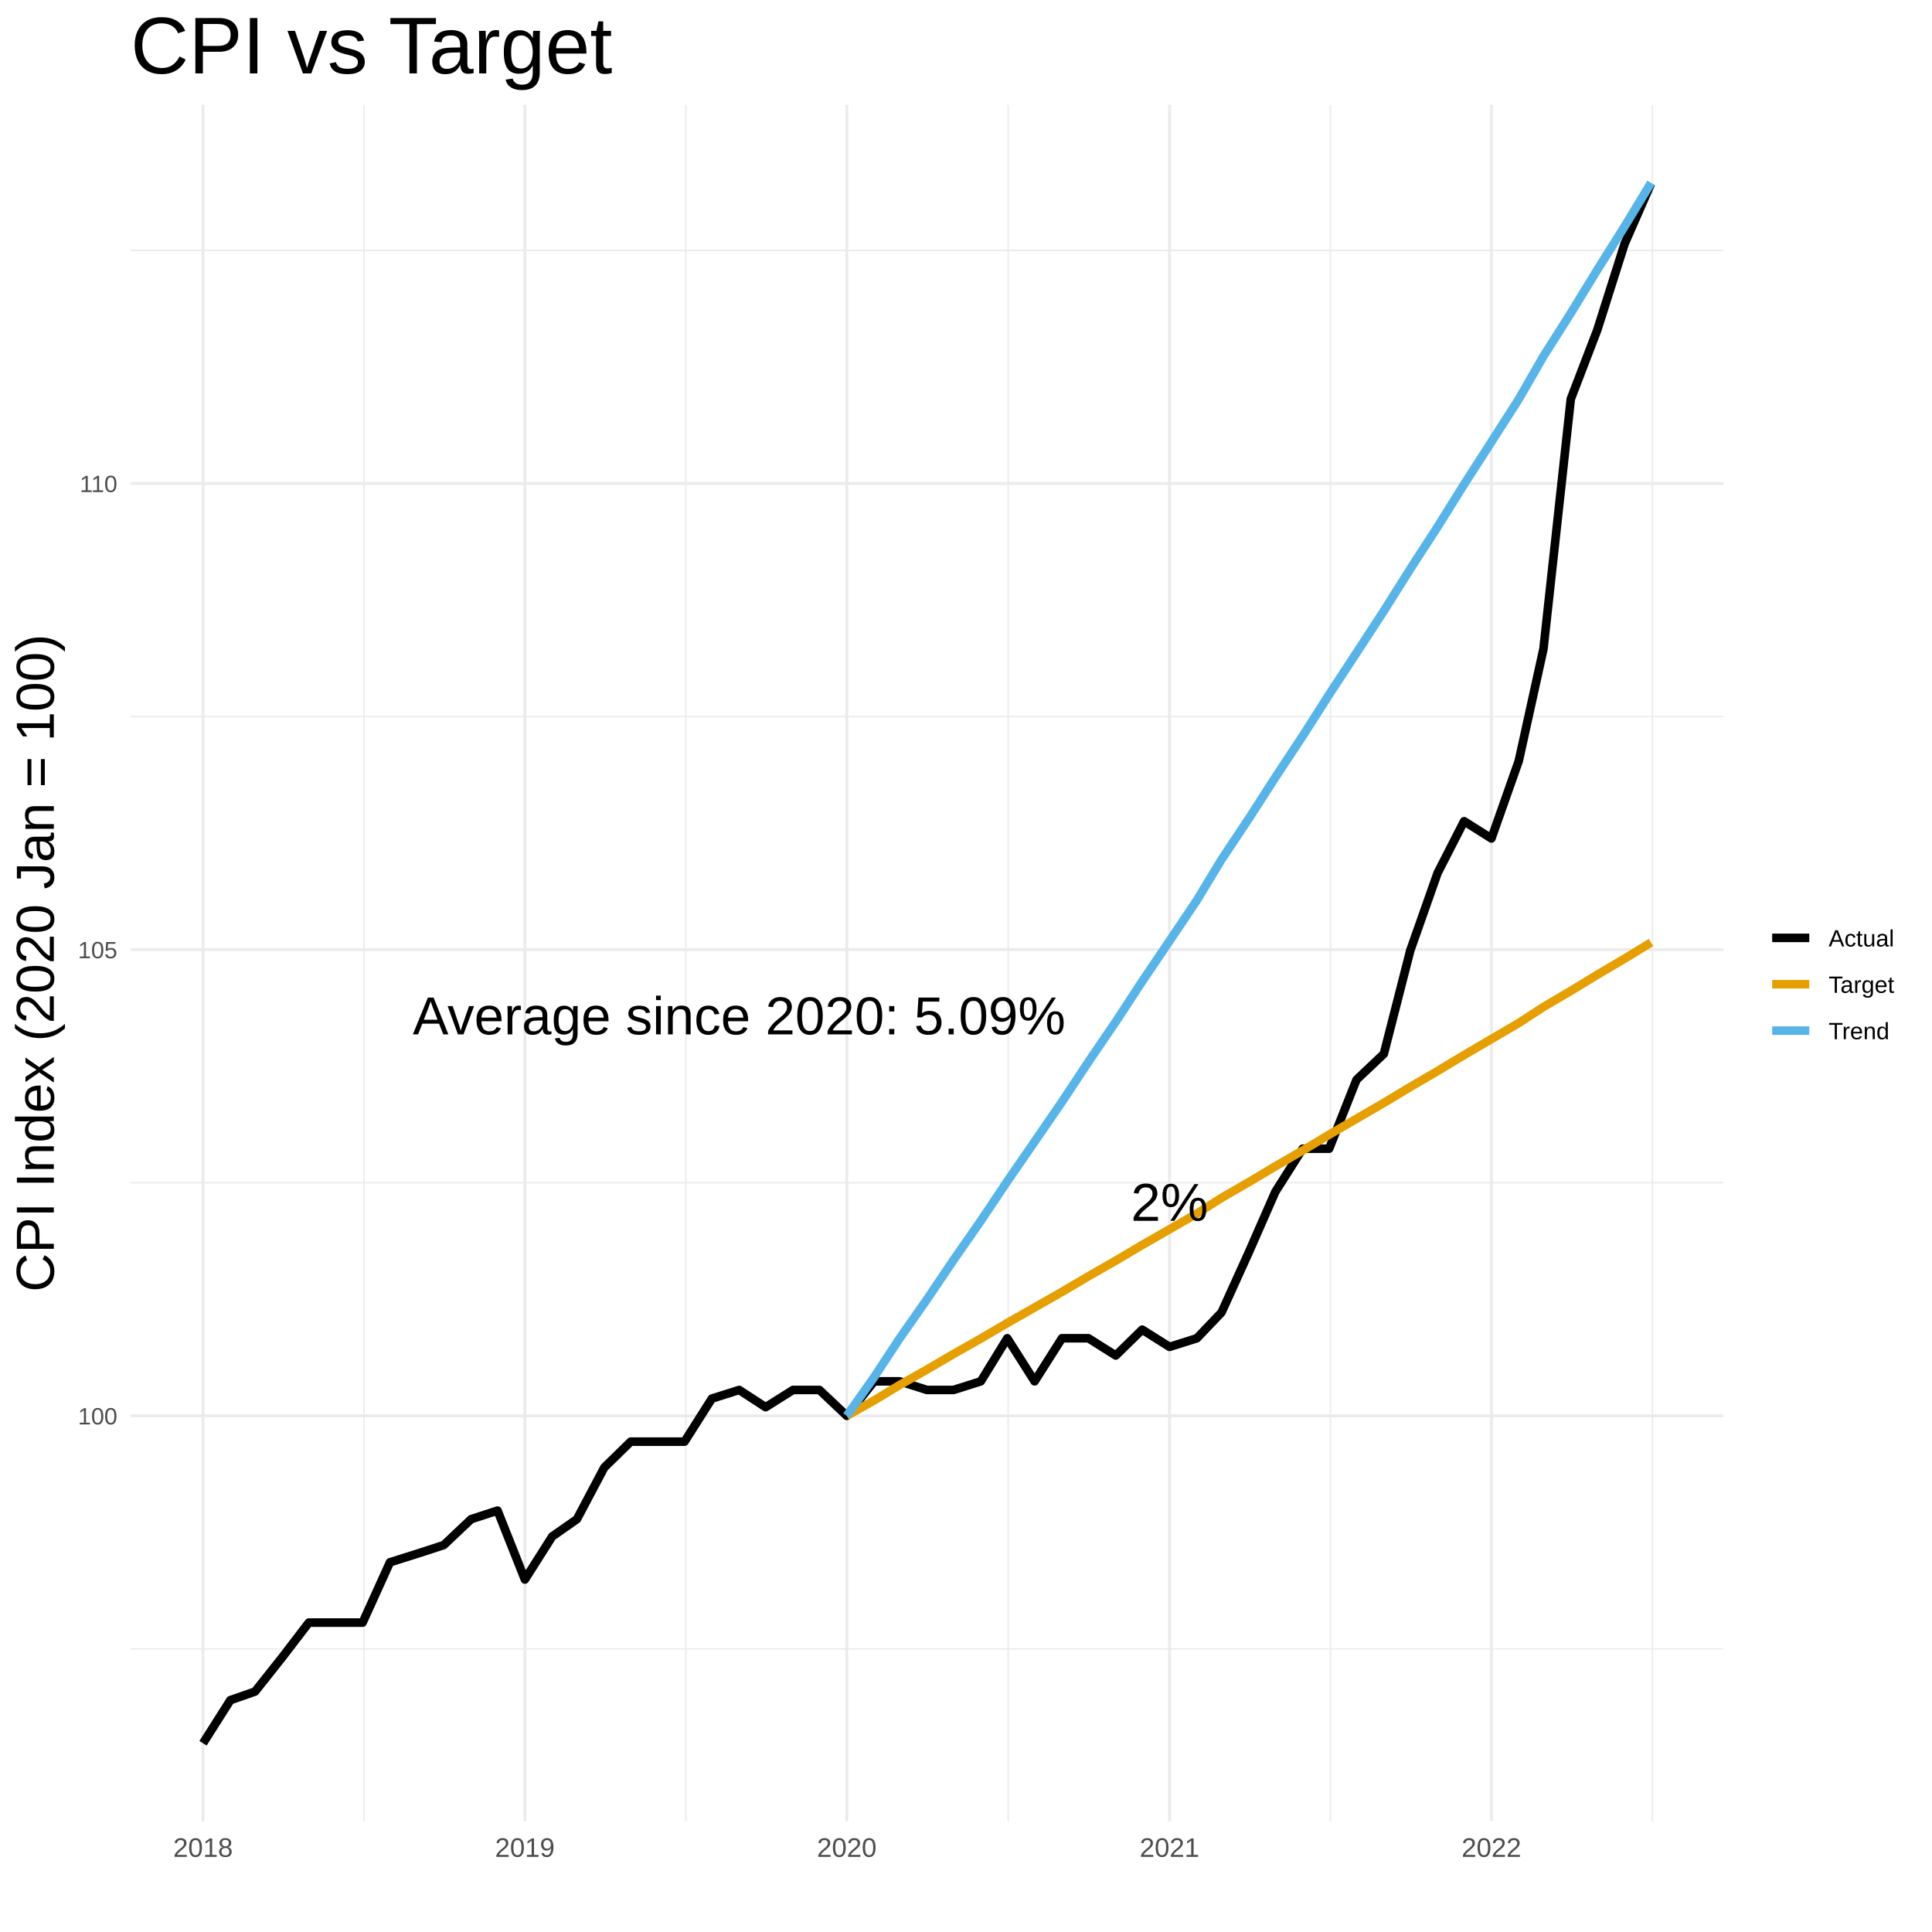
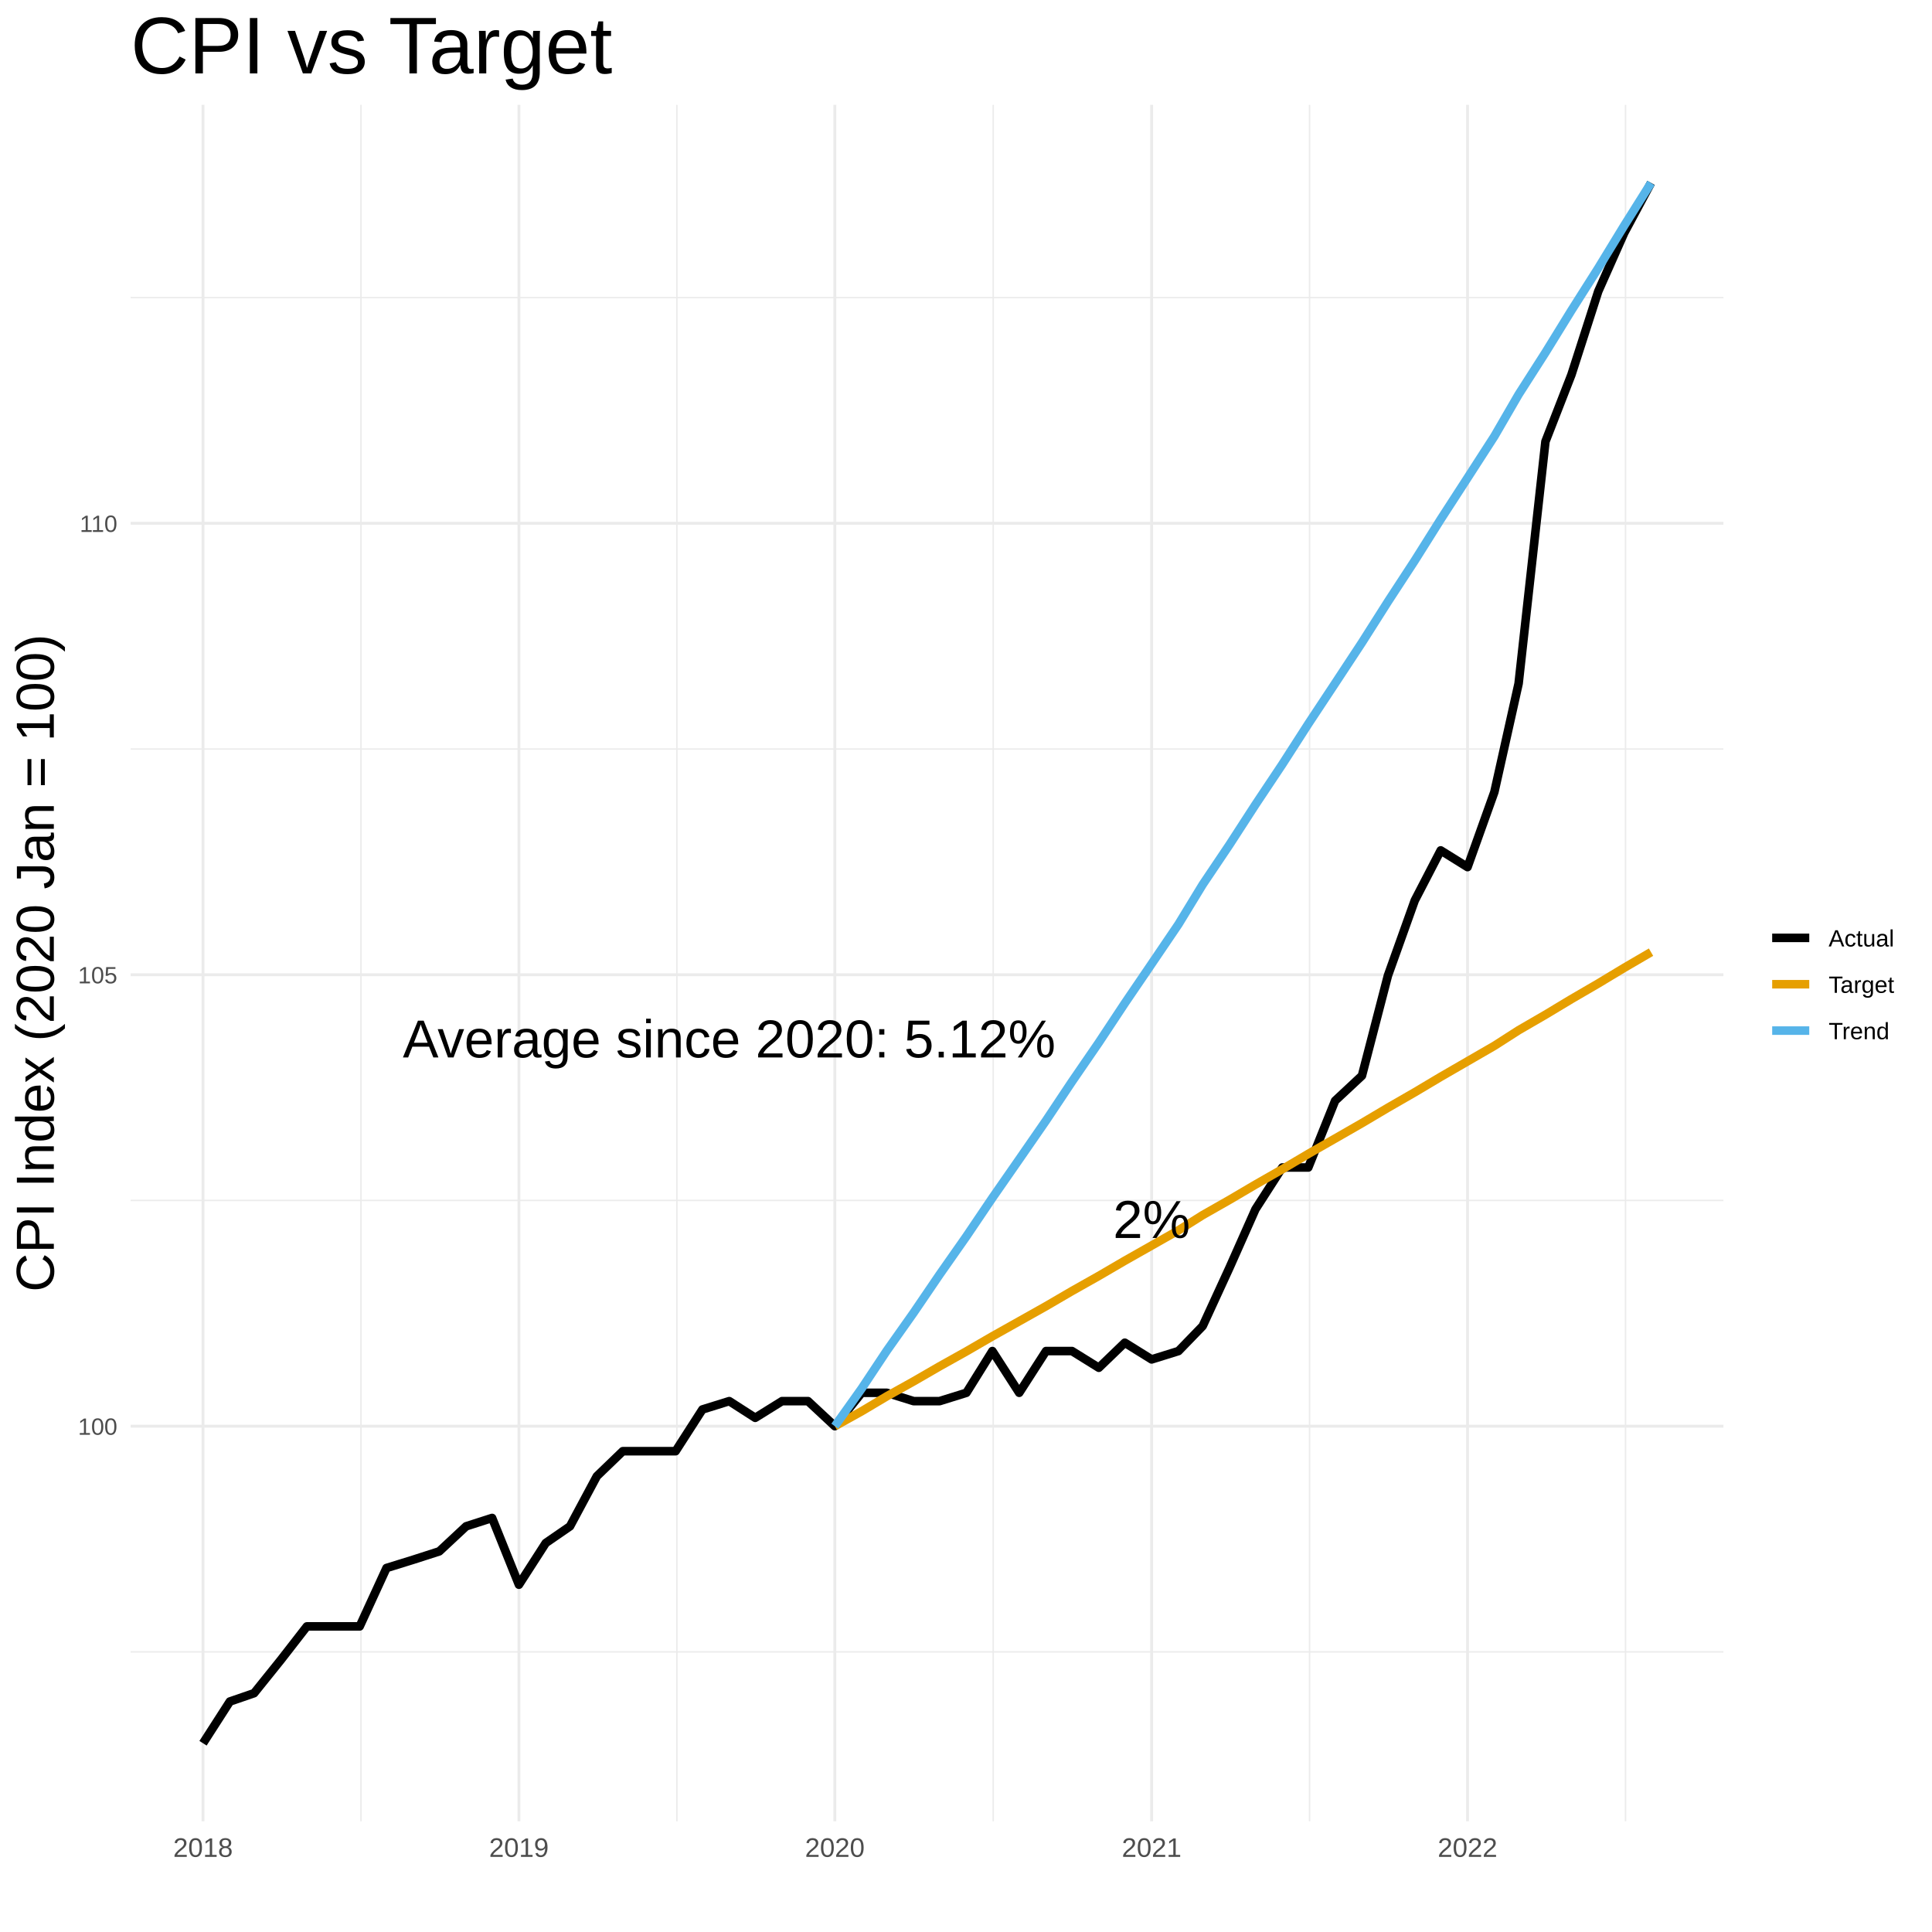
<svg xmlns="http://www.w3.org/2000/svg" class="svglite" width="720.00pt" height="720.00pt" viewBox="0 0 720.00 720.00">
  <defs>
    <style type="text/css">
    .svglite line, .svglite polyline, .svglite polygon, .svglite path, .svglite rect, .svglite circle {
      fill: none;
      stroke: #000000;
      stroke-linecap: round;
      stroke-linejoin: round;
      stroke-miterlimit: 10.00;
    }
    .svglite text {
      white-space: pre;
    }
  </style>
  </defs>
  <rect width="100%" height="100%" style="stroke: none; fill: #FFFFFF;" />
  <defs>
    <clipPath id="cpMC4wMHw3MjAuMDB8MC4wMHw3MjAuMDA=">
      <rect x="0.00" y="0.00" width="720.00" height="720.00" />
    </clipPath>
  </defs>
  <g clip-path="url(#cpMC4wMHw3MjAuMDB8MC4wMHw3MjAuMDA=)">
</g>
  <defs>
    <clipPath id="cpNDguNjh8NjQyLjI3fDM5LjA3fDY3OC43Mw==">
      <rect x="48.68" y="39.07" width="593.60" height="639.66" />
    </clipPath>
  </defs>
  <g clip-path="url(#cpNDguNjh8NjQyLjI3fDM5LjA3fDY3OC43Mw==)">
-     <polyline points="48.68,614.49 642.27,614.49 " style="stroke-width: 0.53; stroke: #EBEBEB; stroke-linecap: butt;" />
-     <polyline points="48.68,440.76 642.27,440.76 " style="stroke-width: 0.53; stroke: #EBEBEB; stroke-linecap: butt;" />
-     <polyline points="48.68,267.04 642.27,267.04 " style="stroke-width: 0.53; stroke: #EBEBEB; stroke-linecap: butt;" />
-     <polyline points="48.68,93.31 642.27,93.31 " style="stroke-width: 0.53; stroke: #EBEBEB; stroke-linecap: butt;" />
-     <polyline points="135.64,678.73 135.64,39.07 " style="stroke-width: 0.53; stroke: #EBEBEB; stroke-linecap: butt;" />
-     <polyline points="255.59,678.73 255.59,39.07 " style="stroke-width: 0.53; stroke: #EBEBEB; stroke-linecap: butt;" />
-     <polyline points="375.71,678.73 375.71,39.07 " style="stroke-width: 0.53; stroke: #EBEBEB; stroke-linecap: butt;" />
-     <polyline points="495.83,678.73 495.83,39.07 " style="stroke-width: 0.53; stroke: #EBEBEB; stroke-linecap: butt;" />
-     <polyline points="615.79,678.73 615.79,39.07 " style="stroke-width: 0.53; stroke: #EBEBEB; stroke-linecap: butt;" />
-     <polyline points="48.68,527.63 642.27,527.63 " style="stroke-width: 1.07; stroke: #EBEBEB; stroke-linecap: butt;" />
-     <polyline points="48.68,353.90 642.27,353.90 " style="stroke-width: 1.07; stroke: #EBEBEB; stroke-linecap: butt;" />
-     <polyline points="48.68,180.17 642.27,180.17 " style="stroke-width: 1.07; stroke: #EBEBEB; stroke-linecap: butt;" />
+     <polyline points="48.68,615.61 642.27,615.61 " style="stroke-width: 0.53; stroke: #EBEBEB; stroke-linecap: butt;" />
+     <polyline points="48.68,447.37 642.27,447.37 " style="stroke-width: 0.53; stroke: #EBEBEB; stroke-linecap: butt;" />
+     <polyline points="48.68,279.14 642.27,279.14 " style="stroke-width: 0.53; stroke: #EBEBEB; stroke-linecap: butt;" />
+     <polyline points="48.68,110.91 642.27,110.91 " style="stroke-width: 0.53; stroke: #EBEBEB; stroke-linecap: butt;" />
+     <polyline points="134.52,678.73 134.52,39.07 " style="stroke-width: 0.53; stroke: #EBEBEB; stroke-linecap: butt;" />
+     <polyline points="252.26,678.73 252.26,39.07 " style="stroke-width: 0.53; stroke: #EBEBEB; stroke-linecap: butt;" />
+     <polyline points="370.15,678.73 370.15,39.07 " style="stroke-width: 0.53; stroke: #EBEBEB; stroke-linecap: butt;" />
+     <polyline points="488.04,678.73 488.04,39.07 " style="stroke-width: 0.53; stroke: #EBEBEB; stroke-linecap: butt;" />
+     <polyline points="605.78,678.73 605.78,39.07 " style="stroke-width: 0.53; stroke: #EBEBEB; stroke-linecap: butt;" />
+     <polyline points="48.68,531.49 642.27,531.49 " style="stroke-width: 1.07; stroke: #EBEBEB; stroke-linecap: butt;" />
+     <polyline points="48.68,363.26 642.27,363.26 " style="stroke-width: 1.07; stroke: #EBEBEB; stroke-linecap: butt;" />
+     <polyline points="48.68,195.02 642.27,195.02 " style="stroke-width: 1.07; stroke: #EBEBEB; stroke-linecap: butt;" />
    <polyline points="75.66,678.73 75.66,39.07 " style="stroke-width: 1.07; stroke: #EBEBEB; stroke-linecap: butt;" />
-     <polyline points="195.61,678.73 195.61,39.07 " style="stroke-width: 1.07; stroke: #EBEBEB; stroke-linecap: butt;" />
-     <polyline points="315.57,678.73 315.57,39.07 " style="stroke-width: 1.07; stroke: #EBEBEB; stroke-linecap: butt;" />
-     <polyline points="435.85,678.73 435.85,39.07 " style="stroke-width: 1.07; stroke: #EBEBEB; stroke-linecap: butt;" />
-     <polyline points="555.81,678.73 555.81,39.07 " style="stroke-width: 1.07; stroke: #EBEBEB; stroke-linecap: butt;" />
-     <polyline points="75.66,649.66 85.85,633.60 95.05,630.39 105.24,617.55 115.09,604.70 125.28,604.70 135.14,604.70 145.33,582.22 155.52,579.01 165.38,575.80 175.57,566.16 185.42,562.95 195.61,588.64 205.80,572.59 215.00,566.16 225.19,546.90 235.05,537.26 245.24,537.26 255.10,537.26 265.29,521.21 275.47,518.00 285.33,524.42 295.52,518.00 305.38,518.00 315.57,527.63 325.76,514.78 335.29,514.78 345.47,518.00 355.33,518.00 365.52,514.78 375.38,498.73 385.57,514.78 395.76,498.73 405.62,498.73 415.81,505.15 425.66,495.52 435.85,501.94 446.04,498.73 455.24,489.09 465.43,466.62 475.29,444.14 485.48,428.08 495.34,428.08 505.53,402.39 515.71,392.76 525.57,354.22 535.76,325.32 545.62,306.05 555.81,312.47 566.00,283.57 575.20,241.83 585.39,148.70 595.25,123.01 605.43,90.90 615.29,68.42 " style="stroke-width: 3.20; stroke-linecap: butt;" />
-     <polyline points="315.57,527.63 325.76,521.89 335.29,516.14 345.47,510.38 355.33,504.61 365.52,498.83 375.38,493.05 385.57,487.25 395.76,481.44 405.62,475.63 415.81,469.80 425.66,463.97 435.85,458.12 446.04,452.27 455.24,446.40 465.43,440.53 475.29,434.64 485.48,428.75 495.34,422.85 505.53,416.93 515.71,411.01 525.57,405.08 535.76,399.13 545.62,393.18 555.81,387.22 566.00,381.25 575.20,375.27 585.39,369.27 595.25,363.27 605.43,357.26 615.29,351.24 " style="stroke-width: 3.20; stroke: #E69F00; stroke-linecap: butt;" />
-     <polyline points="315.57,527.63 325.76,513.22 335.29,498.74 345.47,484.21 355.33,469.61 365.52,454.96 375.38,440.24 385.57,425.46 395.76,410.63 405.62,395.73 415.81,380.77 425.66,365.74 435.85,350.66 446.04,335.51 455.24,320.30 465.43,305.02 475.29,289.68 485.48,274.28 495.34,258.82 505.53,243.29 515.71,227.69 525.57,212.03 535.76,196.31 545.62,180.52 555.81,164.67 566.00,148.75 575.20,132.76 585.39,116.71 595.25,100.59 605.43,84.40 615.29,68.15 " style="stroke-width: 3.20; stroke: #56B4E9; stroke-linecap: butt;" />
-     <text x="435.85" y="454.97" text-anchor="middle" style="font-size: 19.92px; font-family: &quot;Liberation Sans&quot;;" textLength="31.58px" lengthAdjust="spacingAndGlyphs">2%</text>
-     <text x="275.47" y="385.48" text-anchor="middle" style="font-size: 19.92px; font-family: &quot;Liberation Sans&quot;;" textLength="273.05px" lengthAdjust="spacingAndGlyphs">Average since 2020: 5.09%</text>
+     <polyline points="193.39,678.73 193.39,39.07 " style="stroke-width: 1.07; stroke: #EBEBEB; stroke-linecap: butt;" />
+     <polyline points="311.12,678.73 311.12,39.07 " style="stroke-width: 1.07; stroke: #EBEBEB; stroke-linecap: butt;" />
+     <polyline points="429.18,678.73 429.18,39.07 " style="stroke-width: 1.07; stroke: #EBEBEB; stroke-linecap: butt;" />
+     <polyline points="546.91,678.73 546.91,39.07 " style="stroke-width: 1.07; stroke: #EBEBEB; stroke-linecap: butt;" />
+     <polyline points="75.66,649.66 85.66,634.11 94.69,631.00 104.69,618.56 114.36,606.12 124.36,606.12 134.04,606.12 144.04,584.35 154.04,581.25 163.71,578.14 173.71,568.81 183.39,565.70 193.39,590.57 203.39,575.03 212.42,568.81 222.42,550.15 232.10,540.82 242.10,540.82 251.77,540.82 261.77,525.27 271.77,522.16 281.45,528.38 291.45,522.16 301.12,522.16 311.12,531.49 321.12,519.05 330.48,519.05 340.48,522.16 350.15,522.16 360.15,519.05 369.83,503.50 379.83,519.05 389.83,503.50 399.50,503.50 409.50,509.72 419.18,500.39 429.18,506.61 439.18,503.50 448.21,494.17 458.21,472.41 467.88,450.64 477.88,435.09 487.56,435.09 497.56,410.21 507.56,400.88 517.24,363.57 527.24,335.58 536.91,316.92 546.91,323.14 556.91,295.16 565.94,254.73 575.94,164.55 585.62,139.67 595.62,108.58 605.29,86.81 615.29,68.15 " style="stroke-width: 3.20; stroke-linecap: butt;" />
+     <polyline points="311.12,531.49 321.12,525.93 330.48,520.36 340.48,514.79 350.15,509.20 360.15,503.61 369.83,498.00 379.83,492.39 389.83,486.77 399.50,481.13 409.50,475.49 419.18,469.84 429.18,464.18 439.18,458.51 448.21,452.83 458.21,447.14 467.88,441.45 477.88,435.74 487.56,430.02 497.56,424.30 507.56,418.56 517.24,412.82 527.24,407.06 536.91,401.30 546.91,395.52 556.91,389.74 565.94,383.95 575.94,378.15 585.62,372.33 595.62,366.51 605.29,360.68 615.29,354.84 " style="stroke-width: 3.20; stroke: #E69F00; stroke-linecap: butt;" />
+     <polyline points="311.12,531.49 321.12,517.46 330.48,503.37 340.48,489.22 350.15,475.01 360.15,460.75 369.83,446.42 379.83,432.04 389.83,417.59 399.50,403.08 409.50,388.52 419.18,373.89 429.18,359.20 439.18,344.45 448.21,329.64 458.21,314.77 467.88,299.84 477.88,284.84 487.56,269.78 497.56,254.66 507.56,239.47 517.24,224.22 527.24,208.91 536.91,193.53 546.91,178.09 556.91,162.59 565.94,147.02 575.94,131.39 585.62,115.69 595.62,99.92 605.29,84.09 615.29,68.19 " style="stroke-width: 3.20; stroke: #56B4E9; stroke-linecap: butt;" />
+     <text x="429.18" y="461.36" text-anchor="middle" style="font-size: 19.92px; font-family: &quot;Liberation Sans&quot;;" textLength="31.58px" lengthAdjust="spacingAndGlyphs">2%</text>
+     <text x="271.77" y="394.07" text-anchor="middle" style="font-size: 19.92px; font-family: &quot;Liberation Sans&quot;;" textLength="273.05px" lengthAdjust="spacingAndGlyphs">Average since 2020: 5.12%</text>
  </g>
  <g clip-path="url(#cpMC4wMHw3MjAuMDB8MC4wMHw3MjAuMDA=)">
-     <text x="43.74" y="530.84" text-anchor="end" style="font-size: 8.80px;fill: #4D4D4D; font-family: &quot;Liberation Sans&quot;;" textLength="16.78px" lengthAdjust="spacingAndGlyphs">100</text>
-     <text x="43.74" y="357.11" text-anchor="end" style="font-size: 8.80px;fill: #4D4D4D; font-family: &quot;Liberation Sans&quot;;" textLength="16.78px" lengthAdjust="spacingAndGlyphs">105</text>
-     <text x="43.74" y="183.38" text-anchor="end" style="font-size: 8.80px;fill: #4D4D4D; font-family: &quot;Liberation Sans&quot;;" textLength="16.78px" lengthAdjust="spacingAndGlyphs">110</text>
+     <text x="43.74" y="534.70" text-anchor="end" style="font-size: 8.80px;fill: #4D4D4D; font-family: &quot;Liberation Sans&quot;;" textLength="16.78px" lengthAdjust="spacingAndGlyphs">100</text>
+     <text x="43.74" y="366.47" text-anchor="end" style="font-size: 8.80px;fill: #4D4D4D; font-family: &quot;Liberation Sans&quot;;" textLength="16.78px" lengthAdjust="spacingAndGlyphs">105</text>
+     <text x="43.74" y="198.23" text-anchor="end" style="font-size: 8.80px;fill: #4D4D4D; font-family: &quot;Liberation Sans&quot;;" textLength="16.78px" lengthAdjust="spacingAndGlyphs">110</text>
    <text x="75.66" y="692.00" text-anchor="middle" style="font-size: 10.00px;fill: #4D4D4D; font-family: &quot;Liberation Sans&quot;;" textLength="25.46px" lengthAdjust="spacingAndGlyphs">2018</text>
-     <text x="195.61" y="692.00" text-anchor="middle" style="font-size: 10.00px;fill: #4D4D4D; font-family: &quot;Liberation Sans&quot;;" textLength="25.46px" lengthAdjust="spacingAndGlyphs">2019</text>
-     <text x="315.57" y="692.00" text-anchor="middle" style="font-size: 10.00px;fill: #4D4D4D; font-family: &quot;Liberation Sans&quot;;" textLength="25.46px" lengthAdjust="spacingAndGlyphs">2020</text>
-     <text x="435.85" y="692.00" text-anchor="middle" style="font-size: 10.00px;fill: #4D4D4D; font-family: &quot;Liberation Sans&quot;;" textLength="25.46px" lengthAdjust="spacingAndGlyphs">2021</text>
-     <text x="555.81" y="692.00" text-anchor="middle" style="font-size: 10.00px;fill: #4D4D4D; font-family: &quot;Liberation Sans&quot;;" textLength="25.46px" lengthAdjust="spacingAndGlyphs">2022</text>
+     <text x="193.39" y="692.00" text-anchor="middle" style="font-size: 10.00px;fill: #4D4D4D; font-family: &quot;Liberation Sans&quot;;" textLength="25.46px" lengthAdjust="spacingAndGlyphs">2019</text>
+     <text x="311.12" y="692.00" text-anchor="middle" style="font-size: 10.00px;fill: #4D4D4D; font-family: &quot;Liberation Sans&quot;;" textLength="25.46px" lengthAdjust="spacingAndGlyphs">2020</text>
+     <text x="429.18" y="692.00" text-anchor="middle" style="font-size: 10.00px;fill: #4D4D4D; font-family: &quot;Liberation Sans&quot;;" textLength="25.46px" lengthAdjust="spacingAndGlyphs">2021</text>
+     <text x="546.91" y="692.00" text-anchor="middle" style="font-size: 10.00px;fill: #4D4D4D; font-family: &quot;Liberation Sans&quot;;" textLength="25.46px" lengthAdjust="spacingAndGlyphs">2022</text>
    <text transform="translate(20.06,358.90) rotate(-90)" text-anchor="middle" style="font-size: 20.00px; font-family: &quot;Liberation Sans&quot;;" textLength="271.03px" lengthAdjust="spacingAndGlyphs">CPI Index (2020 Jan = 100)</text>
    <line x1="660.44" y1="349.52" x2="674.26" y2="349.52" style="stroke-width: 3.20; stroke-linecap: butt;" />
    <line x1="660.44" y1="366.80" x2="674.26" y2="366.80" style="stroke-width: 3.20; stroke: #E69F00; stroke-linecap: butt;" />
    <line x1="660.44" y1="384.08" x2="674.26" y2="384.08" style="stroke-width: 3.20; stroke: #56B4E9; stroke-linecap: butt;" />
    <text x="681.47" y="352.73" style="font-size: 8.80px; font-family: &quot;Liberation Sans&quot;;" textLength="27.57px" lengthAdjust="spacingAndGlyphs">Actual</text>
    <text x="681.47" y="370.01" style="font-size: 8.80px; font-family: &quot;Liberation Sans&quot;;" textLength="27.22px" lengthAdjust="spacingAndGlyphs">Target</text>
    <text x="681.47" y="387.29" style="font-size: 8.80px; font-family: &quot;Liberation Sans&quot;;" textLength="24.07px" lengthAdjust="spacingAndGlyphs">Trend</text>
    <text x="48.68" y="27.35" style="font-size: 30.00px; font-family: &quot;Liberation Sans&quot;;" textLength="193.18px" lengthAdjust="spacingAndGlyphs">CPI vs Target</text>
  </g>
</svg>
